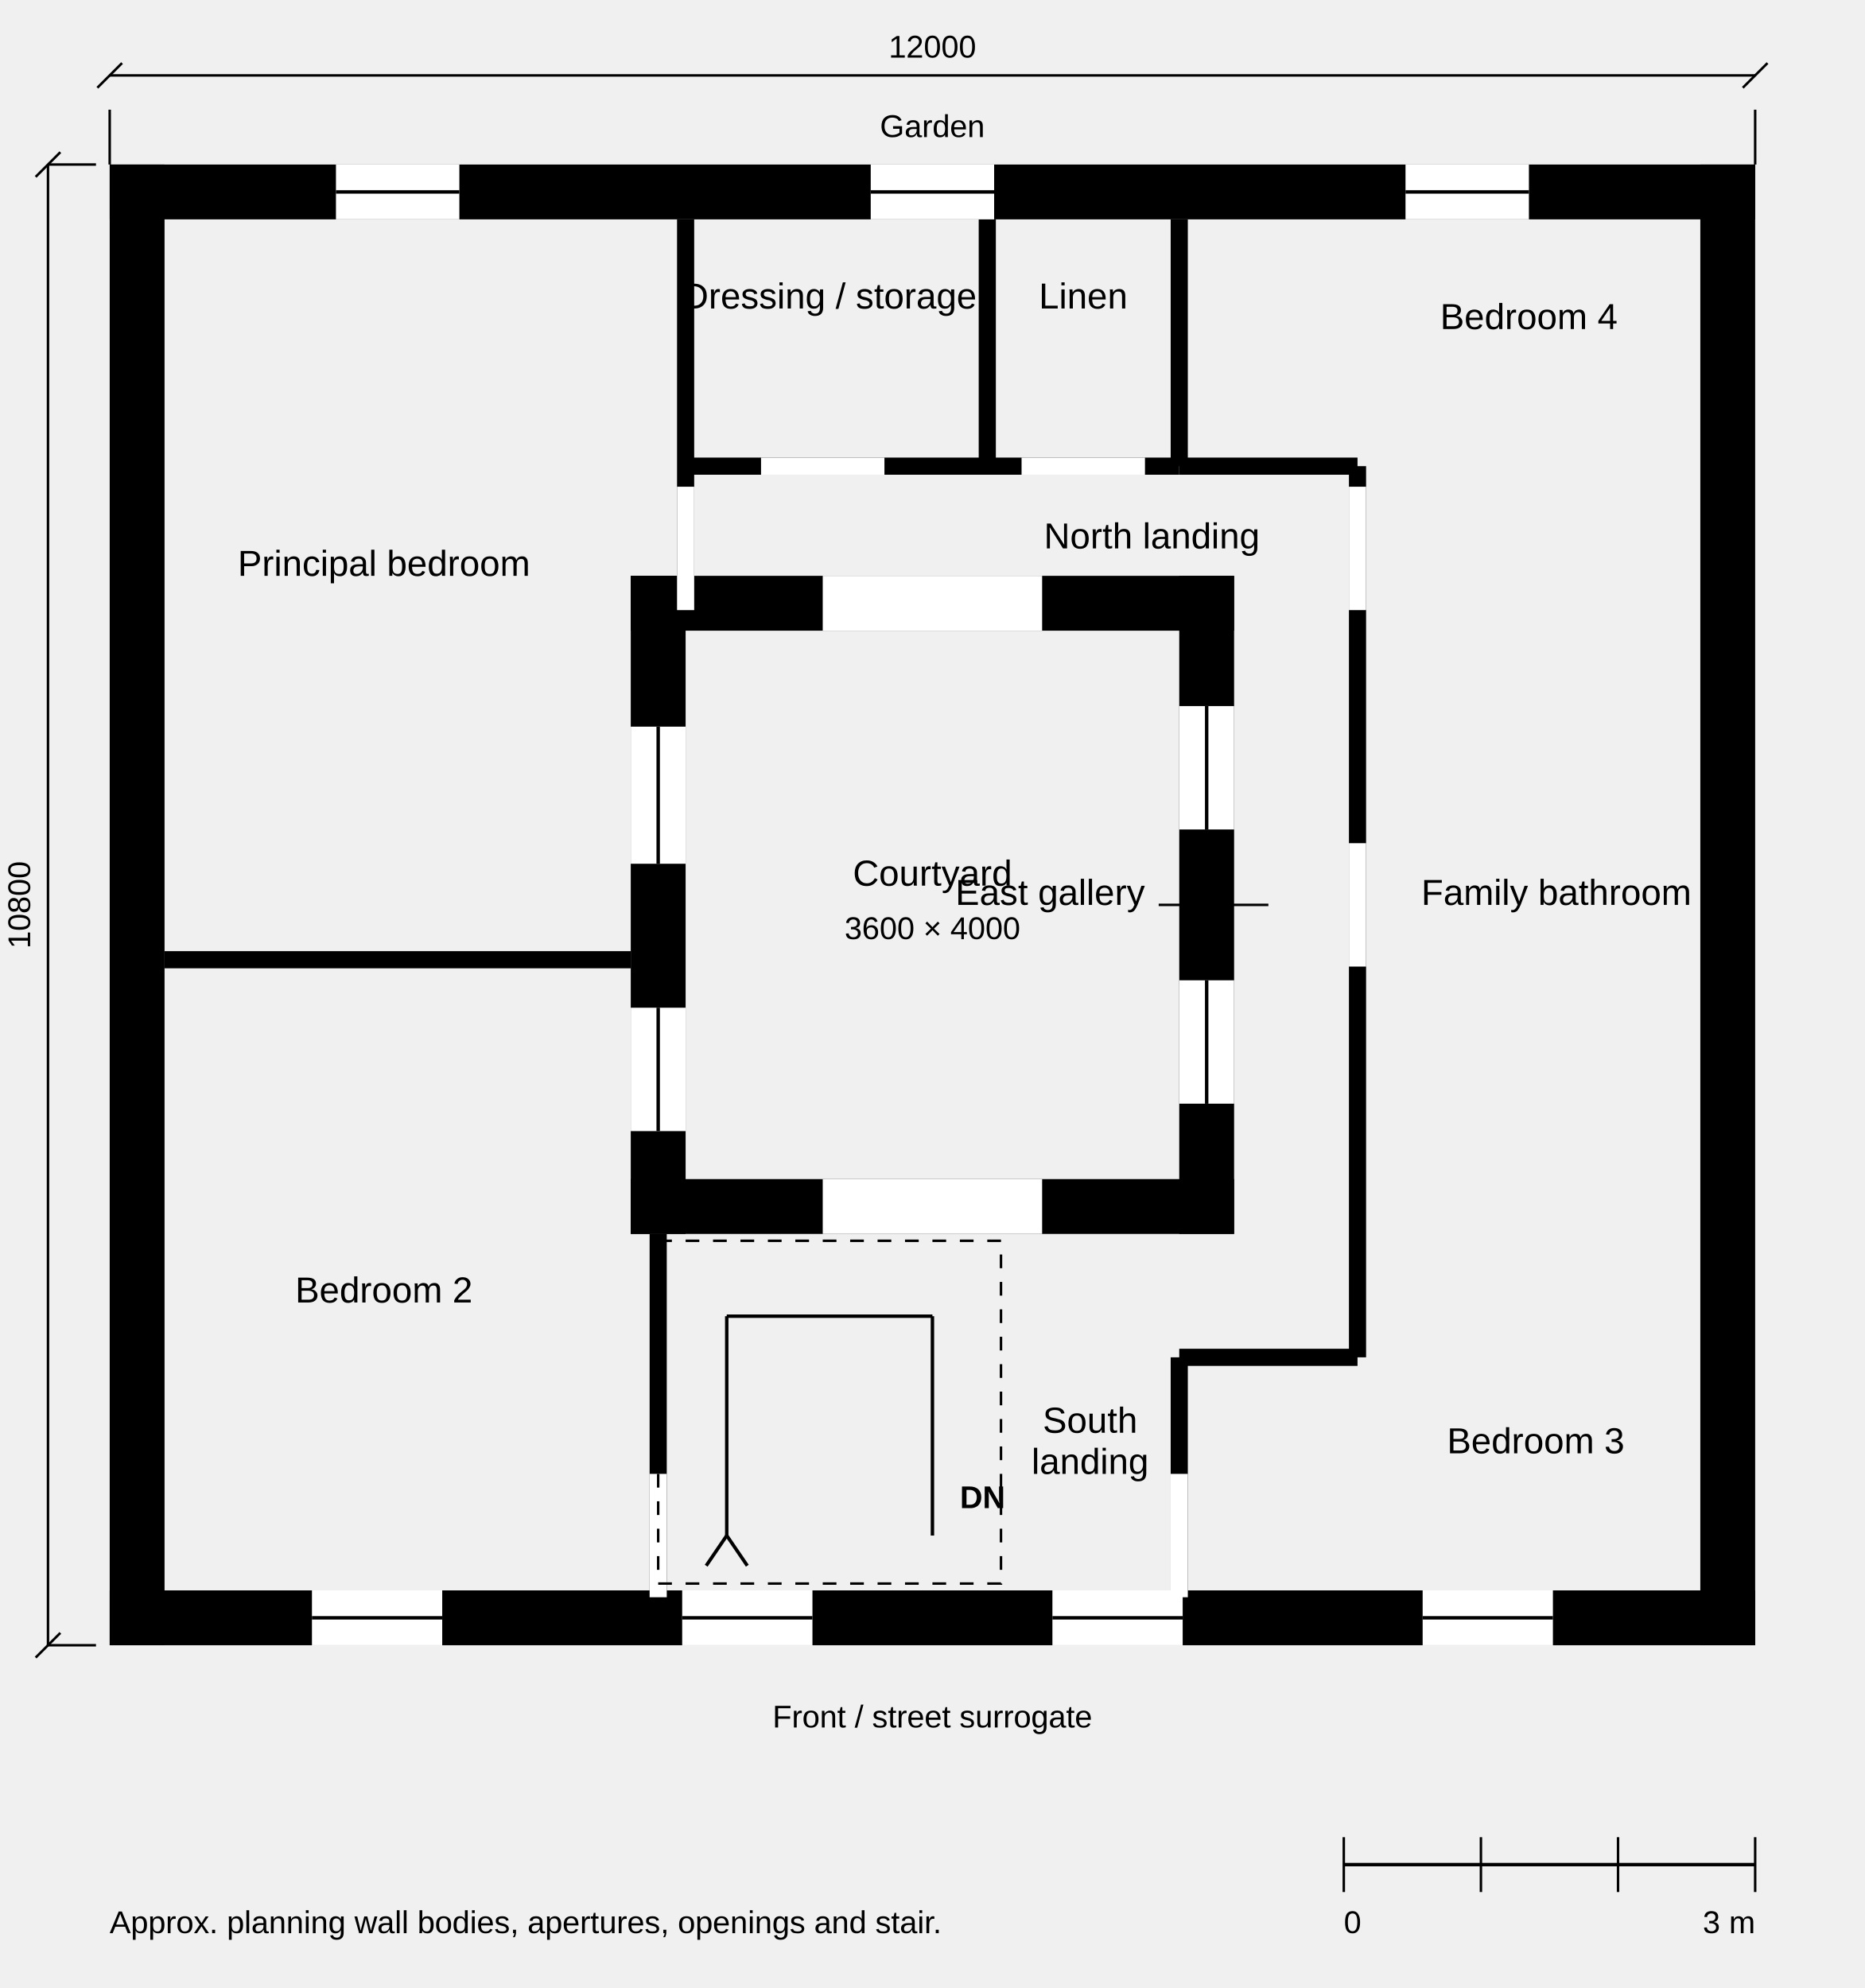
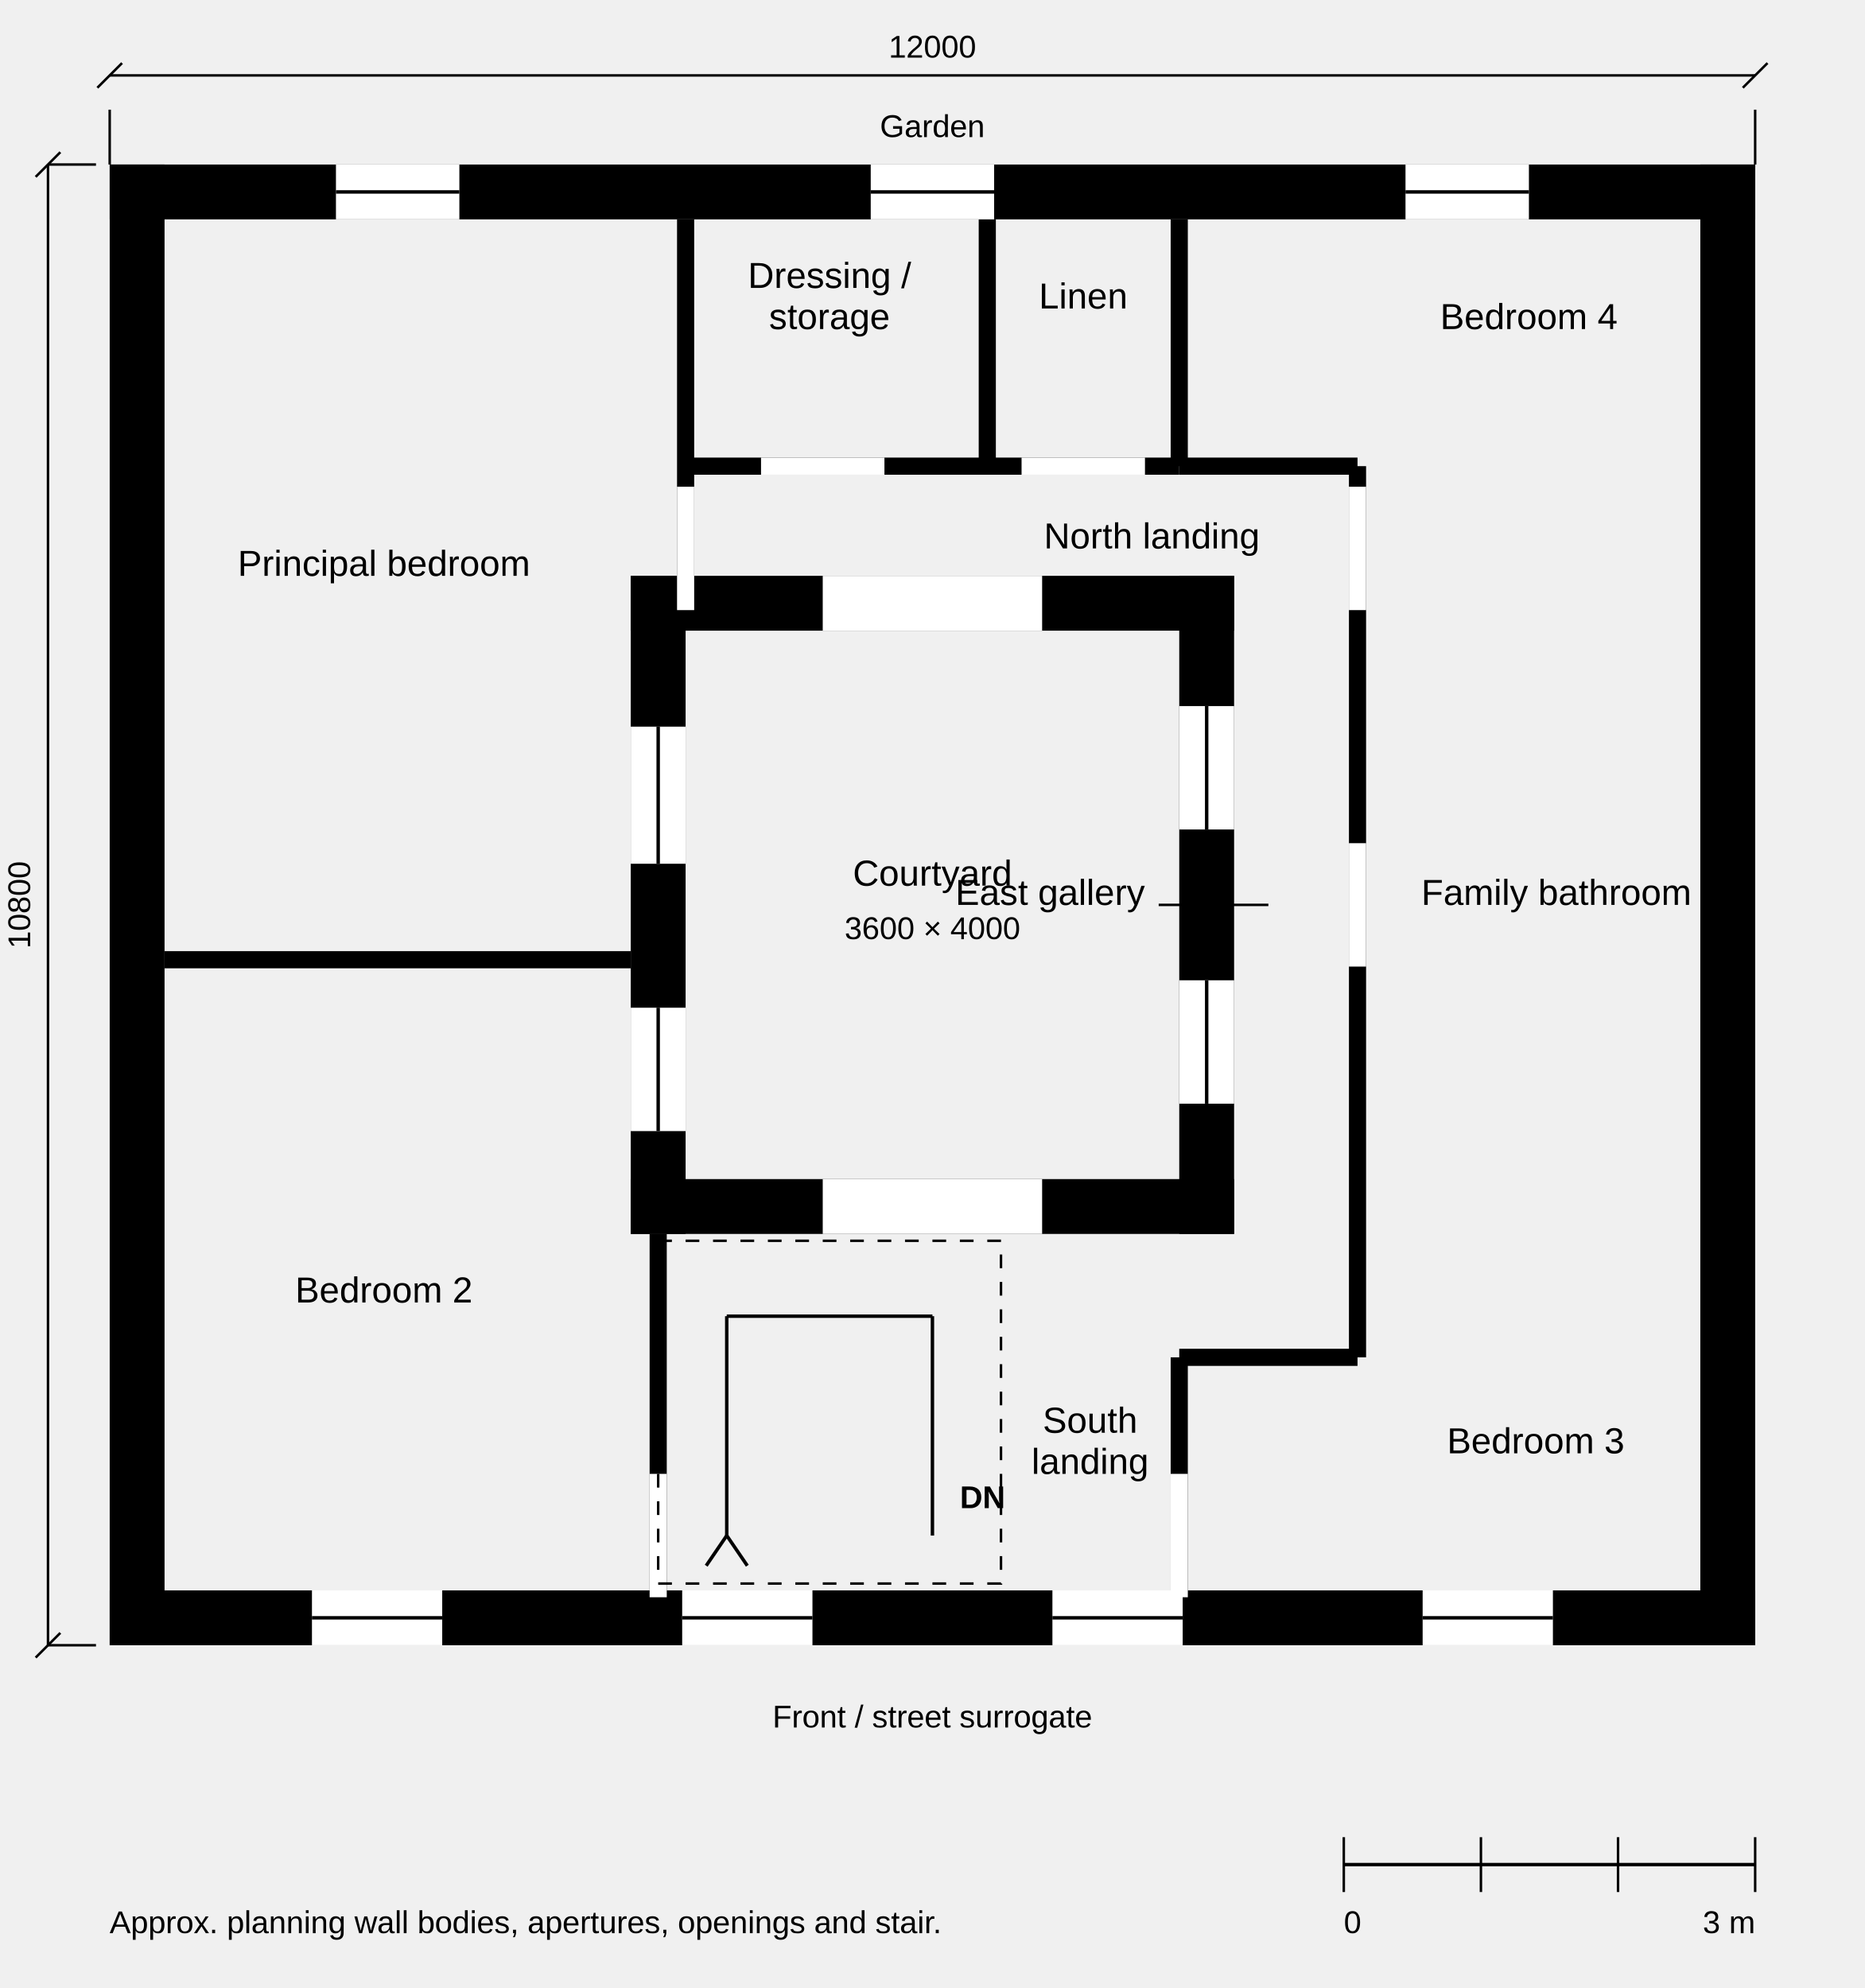
<svg xmlns="http://www.w3.org/2000/svg" width="136mm" height="145mm" viewBox="0 0 136 145" role="img" aria-labelledby="title desc" data-view-id="REFERENCE-HOUSE-FIRST-FLOOR-PLAN" data-source-id="RH-C1-REFERENCE-HOUSE" data-scale-denominator="100">
  <style>.line-cut{stroke:#000000;stroke-width:0.5;fill:none;stroke-linecap:butt;stroke-linejoin:miter}.line-profile{stroke:#000000;stroke-width:0.35;fill:none;stroke-linecap:butt;stroke-linejoin:miter}.line-primary{stroke:#000000;stroke-width:0.25;fill:none;stroke-linecap:butt;stroke-linejoin:miter}.line-secondary{stroke:#000000;stroke-width:0.18;fill:none;stroke-linecap:butt;stroke-linejoin:miter}.text-label{font-family:Arial, Helvetica, sans-serif;font-size:2.646;font-weight:400;fill:#000000}.text-note{font-family:Arial, Helvetica, sans-serif;font-size:2.293;font-weight:400;fill:#000000}.text-marker{font-family:Arial, Helvetica, sans-serif;font-size:2.293;font-weight:700;fill:#000000}.dash-overhead{stroke-dasharray:3 1.5}.dash-datum{stroke-dasharray:6 1.5 1 1.5}.dash-provisional{stroke-dasharray:1 1}.fill-paper{fill:#ffffff;stroke:none}.fill-ink{fill:#000000;stroke:none}.fill-context{fill:#666666;stroke:none}.fill-faint{fill:#a6a6a6;stroke:none}</style>
  <rect x="86" y="42" width="4" height="48" class="fill-ink" data-entity="wall-U-COURT-EAST" data-provisional="true" data-source="U-COURT-EAST" />
  <rect x="85.375" y="16" width="1.25" height="18" class="fill-ink" data-entity="wall-U-COURT-EAST-NORTH-CONT-B" data-provisional="true" data-source="U-COURT-EAST-NORTH-CONT-B" />
  <rect x="85.375" y="99" width="1.25" height="17" class="fill-ink" data-entity="wall-U-COURT-EAST-SOUTH-CONT-B" data-provisional="true" data-source="U-COURT-EAST-SOUTH-CONT-B" />
  <rect x="46" y="42" width="44" height="4" class="fill-ink" data-entity="wall-U-COURT-NORTH" data-provisional="true" data-source="U-COURT-NORTH" />
  <rect x="46" y="86" width="44" height="4" class="fill-ink" data-entity="wall-U-COURT-SOUTH" data-provisional="true" data-source="U-COURT-SOUTH" />
  <rect x="46" y="42" width="4" height="48" class="fill-ink" data-entity="wall-U-COURT-WEST" data-provisional="true" data-source="U-COURT-WEST" />
  <rect x="49.375" y="16" width="1.25" height="26" class="fill-ink" data-entity="wall-U-COURT-WEST-NORTH-CONT-B" data-provisional="true" data-source="U-COURT-WEST-NORTH-CONT-B" />
  <rect x="71.375" y="16" width="1.25" height="18" class="fill-ink" data-entity="wall-U-DRY-SPLIT-B" data-provisional="true" data-source="U-DRY-SPLIT-B" />
  <rect x="98.375" y="34" width="1.25" height="65" class="fill-ink" data-entity="wall-U-GALLERY-SERVICE-B" data-provisional="true" data-source="U-GALLERY-SERVICE-B" />
  <rect x="47.375" y="90" width="1.25" height="26" class="fill-ink" data-entity="wall-U-HALL-WEST-B" data-provisional="true" data-source="U-HALL-WEST-B" />
  <rect x="50" y="33.375" width="36" height="1.25" class="fill-ink" data-entity="wall-U-NORTH-SPLIT-B" data-provisional="true" data-source="U-NORTH-SPLIT-B" />
  <rect x="86" y="33.375" width="13" height="1.25" class="fill-ink" data-entity="wall-U-NORTH-TURN-B" data-provisional="true" data-source="U-NORTH-TURN-B" />
  <rect x="124" y="12" width="4" height="108" class="fill-ink" data-entity="wall-U-OUTER-EAST" data-provisional="true" data-source="U-OUTER-EAST" />
  <rect x="8" y="12" width="120" height="4" class="fill-ink" data-entity="wall-U-OUTER-NORTH" data-provisional="true" data-source="U-OUTER-NORTH" />
  <rect x="8" y="116" width="120" height="4" class="fill-ink" data-entity="wall-U-OUTER-SOUTH" data-provisional="true" data-source="U-OUTER-SOUTH" />
  <rect x="8" y="12" width="4" height="108" class="fill-ink" data-entity="wall-U-OUTER-WEST" data-provisional="true" data-source="U-OUTER-WEST" />
  <rect x="86" y="98.375" width="13" height="1.25" class="fill-ink" data-entity="wall-U-SOUTH-TURN-B" data-provisional="true" data-source="U-SOUTH-TURN-B" />
  <rect x="12" y="69.375" width="34" height="1.25" class="fill-ink" data-entity="wall-U-WEST-SPLIT-B" data-provisional="true" data-source="U-WEST-SPLIT-B" />
  <rect x="22.75" y="116" width="9.5" height="4" class="fill-paper" data-entity="opening-U-FRONT-W01" data-host="U-OUTER-SOUTH" data-provisional="true" data-source="U-FRONT-W01" data-treatment="window" data-widthAuthority="range-max-cut" />
  <line x1="22.75" y1="118" x2="32.25" y2="118" class="line-primary" data-entity="frame-U-FRONT-W01" data-provisional="true" data-source="U-FRONT-W01" />
  <rect x="49.75" y="116" width="9.5" height="4" class="fill-paper" data-entity="opening-U-FRONT-W02" data-host="U-OUTER-SOUTH" data-provisional="true" data-source="U-FRONT-W02" data-treatment="window" data-widthAuthority="range-max-cut" />
  <line x1="49.75" y1="118" x2="59.25" y2="118" class="line-primary" data-entity="frame-U-FRONT-W02" data-provisional="true" data-source="U-FRONT-W02" />
  <rect x="76.75" y="116" width="9.5" height="4" class="fill-paper" data-entity="opening-U-FRONT-W03" data-host="U-OUTER-SOUTH" data-provisional="true" data-source="U-FRONT-W03" data-treatment="window" data-widthAuthority="range-max-cut" />
  <line x1="76.75" y1="118" x2="86.25" y2="118" class="line-primary" data-entity="frame-U-FRONT-W03" data-provisional="true" data-source="U-FRONT-W03" />
  <rect x="103.75" y="116" width="9.5" height="4" class="fill-paper" data-entity="opening-U-FRONT-W04" data-host="U-OUTER-SOUTH" data-provisional="true" data-source="U-FRONT-W04" data-treatment="window" data-widthAuthority="range-max-cut" />
  <line x1="103.75" y1="118" x2="113.25" y2="118" class="line-primary" data-entity="frame-U-FRONT-W04" data-provisional="true" data-source="U-FRONT-W04" />
  <rect x="47.375" y="107.5" width="1.25" height="9" class="fill-paper" data-entity="opening-U-INT-BED02-STAIR-01" data-host="U-HALL-WEST-B" data-provisional="true" data-source="U-INT-BED02-STAIR-01" data-treatment="door-aperture-no-leaf" data-widthAuthority="approximate" />
  <rect x="85.375" y="107.5" width="1.25" height="9" class="fill-paper" data-entity="opening-U-INT-BED03-STAIR-01" data-host="U-COURT-EAST-SOUTH-CONT-B" data-provisional="true" data-source="U-INT-BED03-STAIR-01" data-treatment="door-aperture-no-leaf" data-widthAuthority="approximate" />
  <rect x="49.375" y="35.5" width="1.25" height="9" class="fill-paper" data-entity="opening-U-INT-P01-LAND-01" data-host="U-COURT-WEST-NORTH-CONT-B" data-provisional="true" data-source="U-INT-P01-LAND-01" data-treatment="door-aperture-no-leaf" data-widthAuthority="approximate" />
  <rect x="98.375" y="61.5" width="1.25" height="9" class="fill-paper" data-entity="opening-U-INT-BATH-GAL-01" data-host="U-GALLERY-SERVICE-B" data-provisional="true" data-source="U-INT-BATH-GAL-01" data-treatment="door-aperture-no-leaf" data-widthAuthority="approximate" />
  <rect x="98.375" y="35.5" width="1.25" height="9" class="fill-paper" data-entity="opening-U-INT-BED04-LAND-01" data-host="U-GALLERY-SERVICE-B" data-provisional="true" data-source="U-INT-BED04-LAND-01" data-treatment="door-aperture-no-leaf" data-widthAuthority="approximate" />
  <rect x="55.5" y="33.375" width="9" height="1.25" class="fill-paper" data-entity="opening-U-INT-DRESS-LAND-01" data-host="U-NORTH-SPLIT-B" data-provisional="true" data-source="U-INT-DRESS-LAND-01" data-treatment="door-aperture-no-leaf" data-widthAuthority="approximate" />
  <rect x="74.5" y="33.375" width="9" height="1.25" class="fill-paper" data-entity="opening-U-INT-LIN-LAND-01" data-host="U-NORTH-SPLIT-B" data-provisional="true" data-source="U-INT-LIN-LAND-01" data-treatment="door-aperture-no-leaf" data-widthAuthority="approximate" />
  <rect x="60" y="86" width="16" height="4" class="fill-paper" data-entity="opening-U-COURT-SOUTH-PUB-01" data-host="U-COURT-SOUTH" data-provisional="true" data-source="U-COURT-SOUTH-PUB-01" data-treatment="major-opening" data-widthAuthority="approximate" />
  <rect x="60" y="42" width="16" height="4" class="fill-paper" data-entity="opening-U-COURT-NORTH-PUB-01" data-host="U-COURT-NORTH" data-provisional="true" data-source="U-COURT-NORTH-PUB-01" data-treatment="major-opening" data-widthAuthority="approximate" />
  <rect x="86" y="71.5" width="4" height="9" class="fill-paper" data-entity="opening-U-COURT-EAST-PUB-01" data-host="U-COURT-EAST" data-provisional="true" data-source="U-COURT-EAST-PUB-01" data-treatment="window" data-widthAuthority="approximate" />
  <line x1="88" y1="80.5" x2="88" y2="71.5" class="line-primary" data-entity="frame-U-COURT-EAST-PUB-01" data-provisional="true" data-source="U-COURT-EAST-PUB-01" />
  <rect x="86" y="51.5" width="4" height="9" class="fill-paper" data-entity="opening-U-COURT-EAST-PUB-02" data-host="U-COURT-EAST" data-provisional="true" data-source="U-COURT-EAST-PUB-02" data-treatment="window" data-widthAuthority="approximate" />
  <line x1="88" y1="60.5" x2="88" y2="51.5" class="line-primary" data-entity="frame-U-COURT-EAST-PUB-02" data-provisional="true" data-source="U-COURT-EAST-PUB-02" />
  <rect x="46" y="73.5" width="4" height="9" class="fill-paper" data-entity="opening-U-COURT-WEST-PUB-01" data-host="U-COURT-WEST" data-provisional="true" data-source="U-COURT-WEST-PUB-01" data-treatment="window" data-widthAuthority="approximate" />
  <line x1="48" y1="82.5" x2="48" y2="73.5" class="line-primary" data-entity="frame-U-COURT-WEST-PUB-01" data-provisional="true" data-source="U-COURT-WEST-PUB-01" />
  <rect x="46" y="53" width="4" height="10" class="fill-paper" data-entity="opening-U-COURT-WEST-PUB-02" data-host="U-COURT-WEST" data-provisional="true" data-source="U-COURT-WEST-PUB-02" data-treatment="window" data-widthAuthority="approximate" />
  <line x1="48" y1="63" x2="48" y2="53" class="line-primary" data-entity="frame-U-COURT-WEST-PUB-02" data-provisional="true" data-source="U-COURT-WEST-PUB-02" />
  <rect x="24.5" y="12" width="9" height="4" class="fill-paper" data-entity="opening-U-GARDEN-WEST-PUB-01" data-host="U-OUTER-NORTH" data-provisional="true" data-source="U-GARDEN-WEST-PUB-01" data-treatment="window" data-widthAuthority="approximate" />
  <line x1="24.5" y1="14" x2="33.5" y2="14" class="line-primary" data-entity="frame-U-GARDEN-WEST-PUB-01" data-provisional="true" data-source="U-GARDEN-WEST-PUB-01" />
  <rect x="63.5" y="12" width="9" height="4" class="fill-paper" data-entity="opening-U-GARDEN-CENTRE-PUB-01" data-host="U-OUTER-NORTH" data-provisional="true" data-source="U-GARDEN-CENTRE-PUB-01" data-treatment="window" data-widthAuthority="approximate" />
  <line x1="63.5" y1="14" x2="72.5" y2="14" class="line-primary" data-entity="frame-U-GARDEN-CENTRE-PUB-01" data-provisional="true" data-source="U-GARDEN-CENTRE-PUB-01" />
  <rect x="102.5" y="12" width="9" height="4" class="fill-paper" data-entity="opening-U-GARDEN-EAST-PUB-01" data-host="U-OUTER-NORTH" data-provisional="true" data-source="U-GARDEN-EAST-PUB-01" data-treatment="window" data-widthAuthority="approximate" />
  <line x1="102.5" y1="14" x2="111.5" y2="14" class="line-primary" data-entity="frame-U-GARDEN-EAST-PUB-01" data-provisional="true" data-source="U-GARDEN-EAST-PUB-01" />
  <rect x="48" y="90.5" width="25" height="25" class="line-secondary dash-provisional" data-entity="stair-reservation" data-provisional="true" data-source="G-STAIR-PUB-01" />
  <line x1="68" y1="112" x2="68" y2="96" class="line-primary" data-entity="stair-down-trace-1" data-provisional="true" />
  <line x1="68" y1="96" x2="53" y2="96" class="line-primary" data-entity="stair-down-trace-2" data-provisional="true" />
  <line x1="53" y1="96" x2="53" y2="112" class="line-primary" data-entity="stair-down-trace-3" data-provisional="true" />
  <line x1="53" y1="112" x2="51.5" y2="114.2" class="line-primary" data-entity="stair-down-arrow-left" data-provisional="true" />
  <line x1="53" y1="112" x2="54.5" y2="114.2" class="line-primary" data-entity="stair-down-arrow-right" data-provisional="true" />
  <text x="70" y="110" class="text-marker" text-anchor="start" data-entity="stair-down" data-provisional="true">DN</text>
  <text x="28" y="95" class="text-label" text-anchor="middle" data-entity="label-U-BED-02" data-provisional="true" data-space="U-BED-02">Bedroom 2</text>
  <text x="28" y="42" class="text-label" text-anchor="middle" data-entity="label-U-BED-P01" data-provisional="true" data-space="U-BED-P01">Principal bedroom</text>
  <text x="79.5" y="104.5" class="text-label" text-anchor="middle" data-entity="label-U-STAIR-01-1" data-provisional="true" data-space="U-STAIR-01">South</text>
  <text x="79.5" y="107.5" class="text-label" text-anchor="middle" data-entity="label-U-STAIR-01-2" data-provisional="true" data-space="U-STAIR-01">landing</text>
  <text x="112" y="106" class="text-label" text-anchor="middle" data-entity="label-U-BED-03" data-provisional="true" data-space="U-BED-03">Bedroom 3</text>
  <line x1="84.5" y1="66" x2="92.5" y2="66" class="line-secondary" data-entity="label-leader-U-GAL-02" data-provisional="false" data-space="U-GAL-02" />
  <text x="83.5" y="66" class="text-label" text-anchor="end" data-entity="label-U-GAL-02" data-provisional="false" data-space="U-GAL-02">East gallery</text>
  <text x="113.5" y="66" class="text-label" text-anchor="middle" data-entity="label-U-BATH-01" data-provisional="false" data-space="U-BATH-01">Family bathroom</text>
  <text x="111.5" y="24" class="text-label" text-anchor="middle" data-entity="label-U-BED-04" data-provisional="true" data-space="U-BED-04">Bedroom 4</text>
  <text x="84" y="40" class="text-label" text-anchor="middle" data-entity="label-U-LAND-N01" data-provisional="true" data-space="U-LAND-N01">North landing</text>
-   <text x="60.5" y="22.5" class="text-label" text-anchor="middle" data-entity="label-U-DRESS-01" data-provisional="true" data-space="U-DRESS-01">Dressing / storage</text>
+   <text x="60.5" y="21" class="text-label" text-anchor="middle" data-entity="label-U-DRESS-01-1" data-provisional="true" data-space="U-DRESS-01">Dressing /</text>
+   <text x="60.5" y="24" class="text-label" text-anchor="middle" data-entity="label-U-DRESS-01-2" data-provisional="true" data-space="U-DRESS-01">storage</text>
  <text x="79" y="22.5" class="text-label" text-anchor="middle" data-entity="label-U-LIN-01" data-provisional="true" data-space="U-LIN-01">Linen</text>
  <text x="68" y="64.6" class="text-label" text-anchor="middle" data-entity="label-courtyard">Courtyard</text>
  <text x="68" y="68.5" class="text-note" text-anchor="middle" data-entity="dim-courtyard">3600 × 4000</text>
  <text x="68" y="10" class="text-note" text-anchor="middle" data-entity="label-garden">Garden</text>
  <text x="68" y="126" class="text-note" text-anchor="middle" data-entity="label-front">Front / street surrogate</text>
  <line x1="8" y1="5.5" x2="128" y2="5.5" class="line-secondary" data-entity="dim-width" />
  <line x1="8" y1="8" x2="8" y2="12" class="line-secondary" data-entity="dim-width-ext-left" />
  <line x1="128" y1="8" x2="128" y2="12" class="line-secondary" data-entity="dim-width-ext-right" />
  <line x1="7.1" y1="6.4" x2="8.9" y2="4.6" class="line-secondary" data-entity="dim-width-tick-left" />
  <line x1="127.1" y1="6.4" x2="128.9" y2="4.6" class="line-secondary" data-entity="dim-width-tick-right" />
  <text x="68" y="4.2" class="text-note" text-anchor="middle" data-entity="dim-width-text">12000</text>
  <line x1="3.5" y1="12" x2="3.5" y2="120" class="line-secondary" data-entity="dim-depth" />
  <line x1="3.5" y1="12" x2="7" y2="12" class="line-secondary" data-entity="dim-depth-ext-top" />
  <line x1="3.5" y1="120" x2="7" y2="120" class="line-secondary" data-entity="dim-depth-ext-bottom" />
  <line x1="2.6" y1="12.9" x2="4.4" y2="11.1" class="line-secondary" data-entity="dim-depth-tick-top" />
  <line x1="2.6" y1="120.9" x2="4.4" y2="119.1" class="line-secondary" data-entity="dim-depth-tick-bottom" />
  <text x="2.2" y="66" class="text-note" text-anchor="middle" transform="rotate(-90 2.2 66)" data-entity="dim-depth-text">10800</text>
  <line x1="98" y1="136" x2="128" y2="136" class="line-primary" data-entity="scale-bar" />
  <line x1="98" y1="134" x2="98" y2="138" class="line-secondary" data-entity="scale-tick-0" />
  <line x1="108" y1="134" x2="108" y2="138" class="line-secondary" data-entity="scale-tick-1" />
  <line x1="118" y1="134" x2="118" y2="138" class="line-secondary" data-entity="scale-tick-2" />
  <line x1="128" y1="134" x2="128" y2="138" class="line-secondary" data-entity="scale-tick-3" />
  <text x="98" y="141" class="text-note" text-anchor="start" data-entity="scale-zero">0</text>
  <text x="128" y="141" class="text-note" text-anchor="end" data-entity="scale-three">3 m</text>
  <text x="8" y="141" class="text-note" text-anchor="start" data-entity="approx-note">Approx. planning wall bodies, apertures, openings and stair.</text>
</svg>
